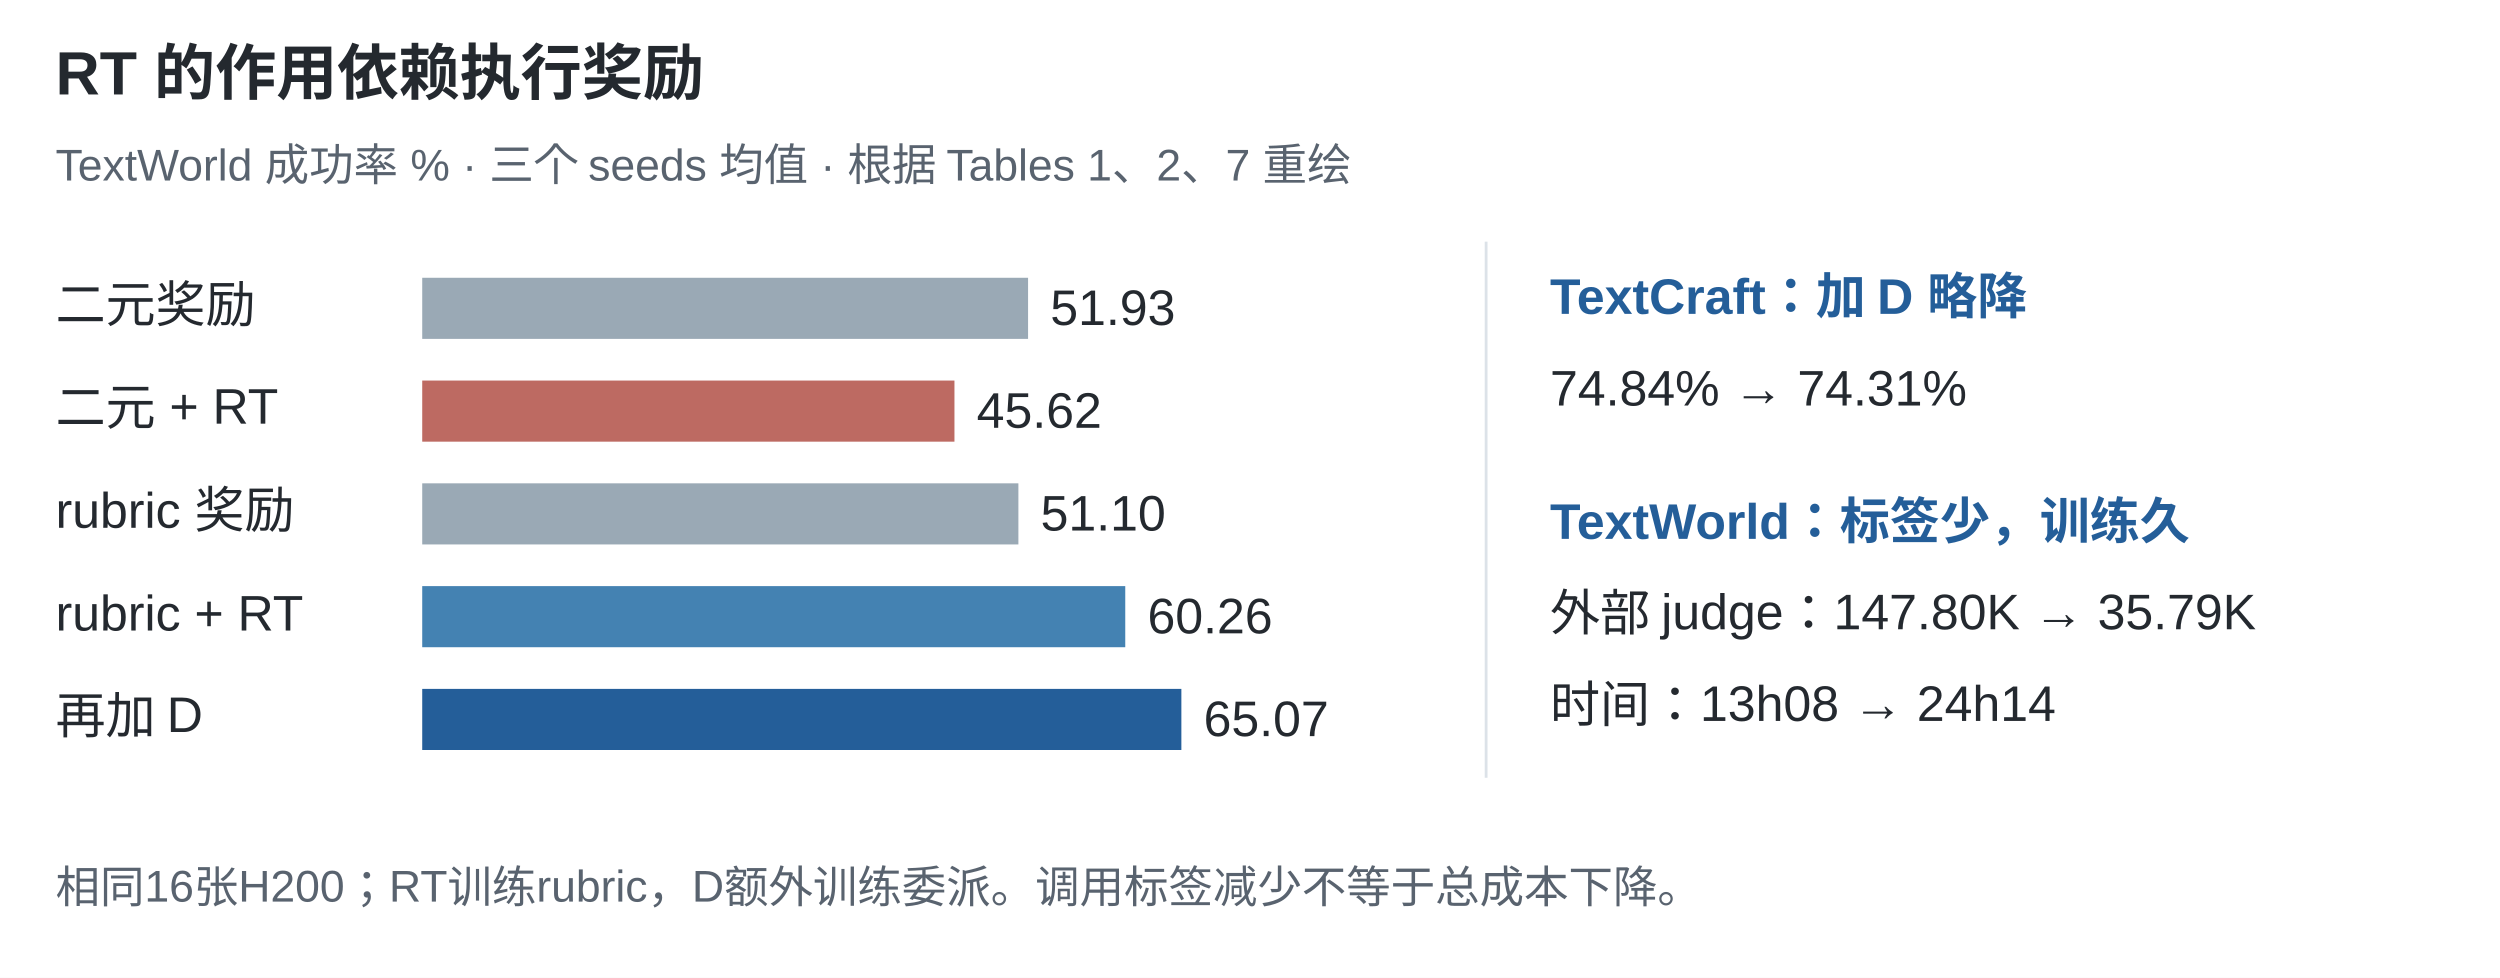
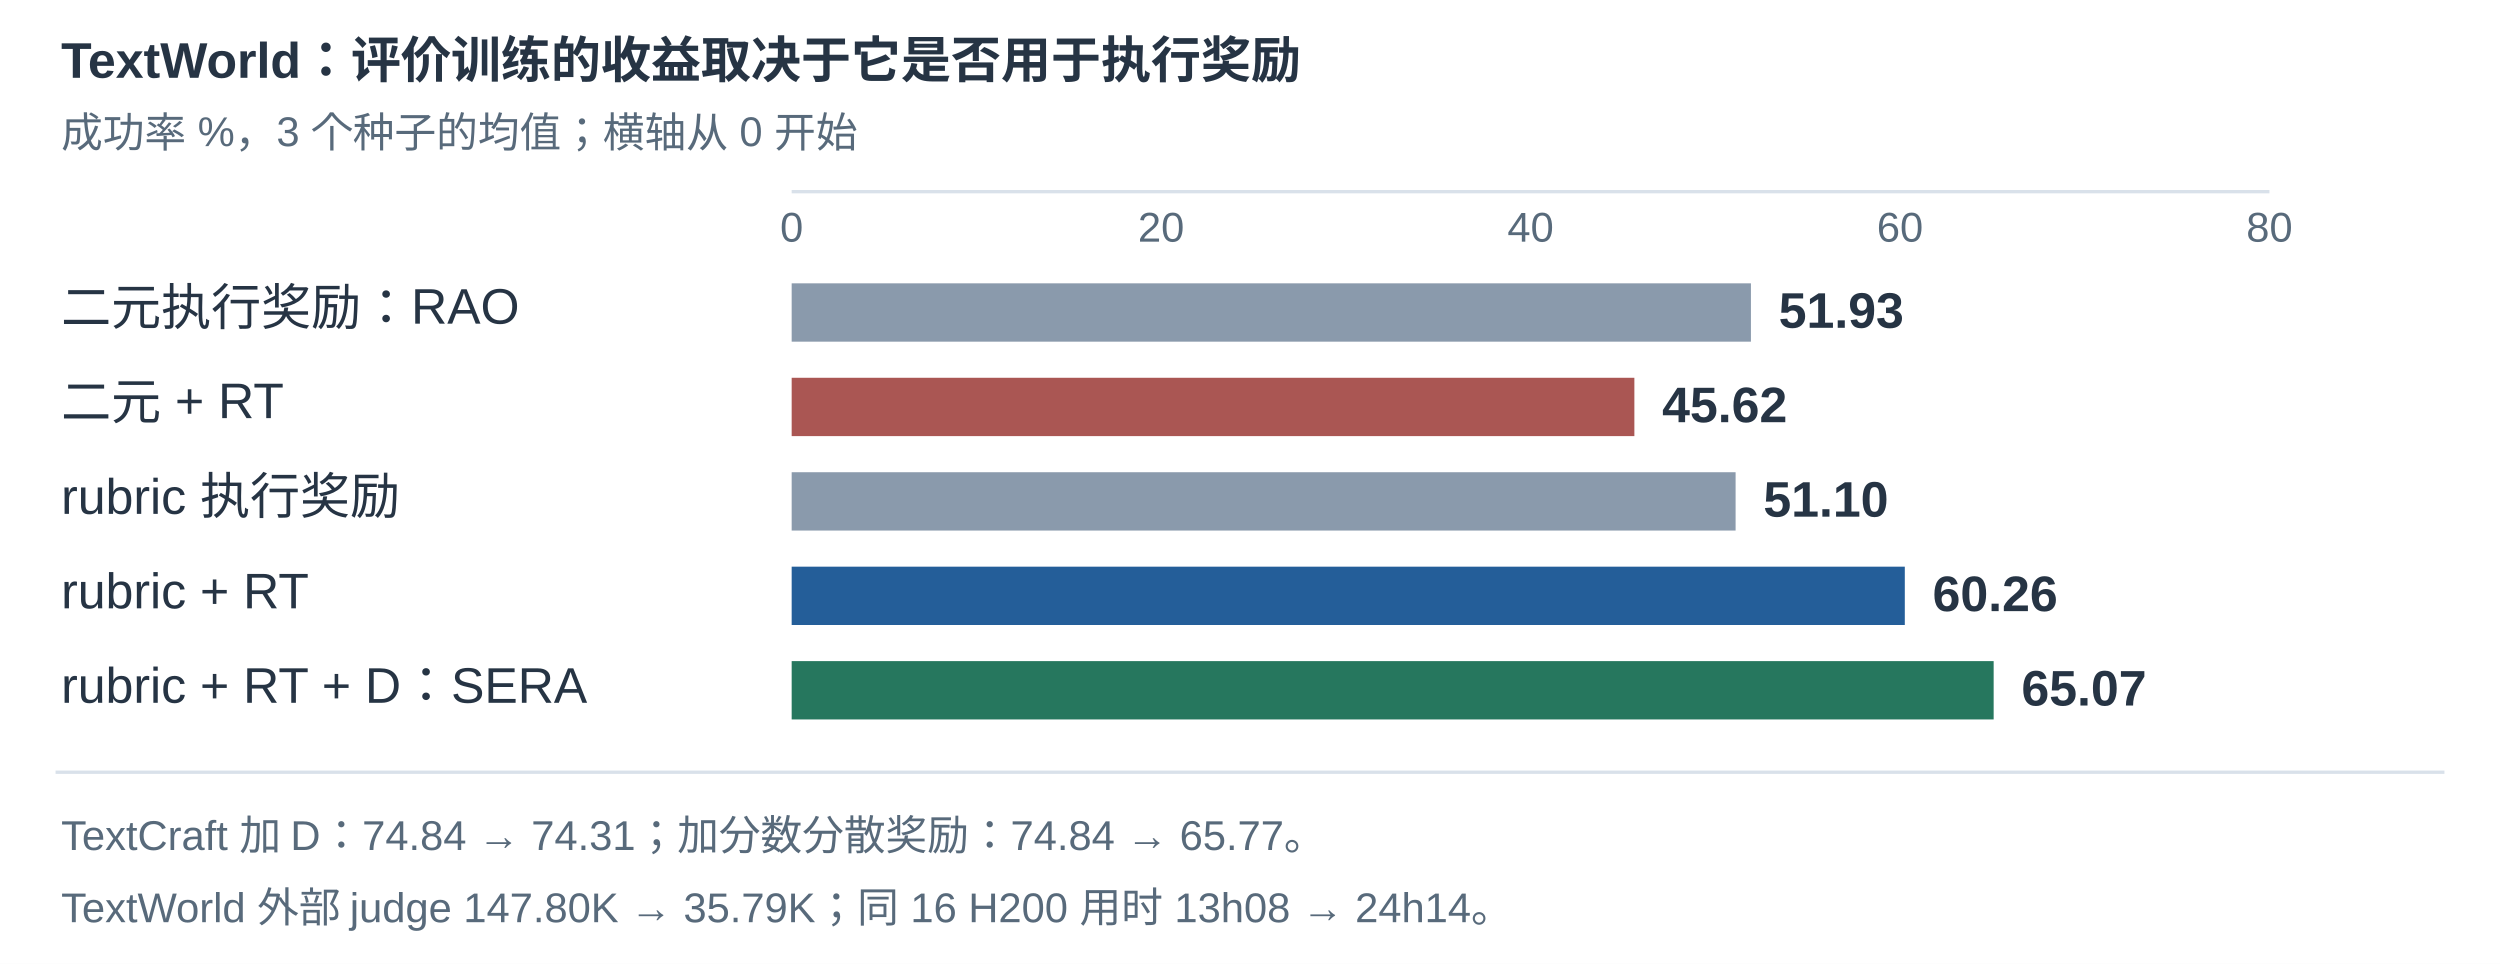
- <svg xmlns="http://www.w3.org/2000/svg" width="900" height="352" viewBox="0 0 900 352" role="img">
+ <svg xmlns="http://www.w3.org/2000/svg" width="900" height="347" viewBox="0 0 900 347" role="img" aria-label="二元或rubric执行奖励下RT和D的结果变化及成本区别">
+   <style>text{font-family:Arial,'PingFang SC',sans-serif;fill:#263444;font-size:18px}.s{font-size:15px;fill:#586a7b}.b{font-weight:700}.blue{fill:#245e99}.green{fill:#26775e}.red{fill:#a44242}.mono{font-family:Menlo,monospace;font-size:16px}.rule{stroke:#d9e1ea;stroke-width:1.2}.arr{stroke:#245e99;stroke-width:1.8;fill:none;marker-end:url(#a)}</style>
  <defs>
-     <style>text{font:18px Arial,'PingFang SC',sans-serif;fill:#24292f}.h{font-size:22px;font-weight:700}.s{font-size:16px;fill:#59636f}.b{fill:#245e99;font-weight:700}.a{fill:none;stroke:#245e99;stroke-width:2;marker-end:url(#arrow)}</style>
-     <marker id="arrow" viewBox="0 0 10 10" refX="9" refY="5" markerWidth="7" markerHeight="7" orient="auto">
-       <path d="M0 0L10 5L0 10z" fill="#245e99" />
+     <marker id="a" markerWidth="8" markerHeight="8" refX="7" refY="4" orient="auto">
+       <path d="M0 0L8 4L0 8Z" fill="#245e99" />
    </marker>
  </defs>
-   <rect width="900" height="352" fill="white" />
-   <text x="20" y="34" class="h">RT 的作用依赖执行奖励</text>
-   <text x="20" y="65" class="s">TextWorld 成功率 % · 三个 seeds 均值 · 根据 Tables 1、2、7 重绘</text>
-   <text x="20" y="116">二元奖励</text>
-   <rect x="152" y="100" width="218.106" height="22" fill="#9aa9b5" />
-   <text x="378.106" y="117">51.93</text>
-   <text x="20" y="153">二元 + RT</text>
-   <rect x="152" y="137" width="191.604" height="22" fill="#bd6a62" />
-   <text x="351.604" y="154">45.62</text>
-   <text x="20" y="190">rubric 奖励</text>
-   <rect x="152" y="174" width="214.62" height="22" fill="#9aa9b5" />
-   <text x="374.62" y="191">51.10</text>
-   <text x="20" y="227">rubric + RT</text>
-   <rect x="152" y="211" width="253.092" height="22" fill="#4482b2" />
-   <text x="413.092" y="228">60.26</text>
-   <text x="20" y="264">再加 D</text>
-   <rect x="152" y="248" width="273.294" height="22" fill="#245e99" />
-   <text x="433.294" y="265">65.07</text>
-   <path d="M535 87V280" stroke="#dce2e8" />
-   <text x="558" y="113" class="b">TextCraft：加 D 略降</text>
-   <text x="558" y="146">74.84% → 74.31%</text>
-   <text x="558" y="194" class="b">TextWorld：标签少，训练久</text>
-   <text x="558" y="227">外部 judge：147.80K → 35.79K</text>
-   <text x="558" y="260">时间：13h08 → 24h14</text>
-   <text x="20" y="325" class="s">相同16张H200；RT训练rubric，D额外训练委派。调用标签减少不等于总成本下降。</text>
+   <rect width="900" height="347" fill="#fff" />
+   <text x="22" y="28" class="b">TextWorld：评价训练的收益取决于它是否用于执行奖励</text>
+   <text x="22" y="53" class="s">成功率 %，3 个种子的均值；横轴从 0 开始</text>
+   <line x1="285" y1="69" x2="817" y2="69" class="rule" />
+   <text x="285" y="87" class="s" text-anchor="middle">0</text>
+   <text x="418" y="87" class="s" text-anchor="middle">20</text>
+   <text x="551" y="87" class="s" text-anchor="middle">40</text>
+   <text x="684" y="87" class="s" text-anchor="middle">60</text>
+   <text x="817" y="87" class="s" text-anchor="middle">80</text>
+   <text x="22" y="117">二元执行奖励：RAO</text>
+   <rect x="285" y="102" width="345.334" height="21" fill="#8a9aac" />
+   <text x="640.334" y="118" class="b">51.93</text>
+   <text x="22" y="151">二元 + RT</text>
+   <rect x="285" y="136" width="303.373" height="21" fill="#aa5653" />
+   <text x="598.373" y="152" class="b">45.62</text>
+   <text x="22" y="185">rubric 执行奖励</text>
+   <rect x="285" y="170" width="339.815" height="21" fill="#8a9aac" />
+   <text x="634.815" y="186" class="b">51.10</text>
+   <text x="22" y="219">rubric + RT</text>
+   <rect x="285" y="204" width="400.729" height="21" fill="#245e99" />
+   <text x="695.729" y="220" class="b">60.26</text>
+   <text x="22" y="253">rubric + RT + D：SERA</text>
+   <rect x="285" y="238" width="432.715" height="21" fill="#26775e" />
+   <text x="727.716" y="254" class="b">65.07</text>
+   <line x1="20" y1="278" x2="880" y2="278" class="rule" />
+   <text x="22" y="306" class="s">TextCraft 加 D：74.84 → 74.31；加分数分散奖励：74.84 → 65.77。</text>
+   <text x="22" y="332" class="s">TextWorld 外部 judge 147.80K → 35.79K；同 16 H200 用时 13h08 → 24h14。</text>
</svg>
